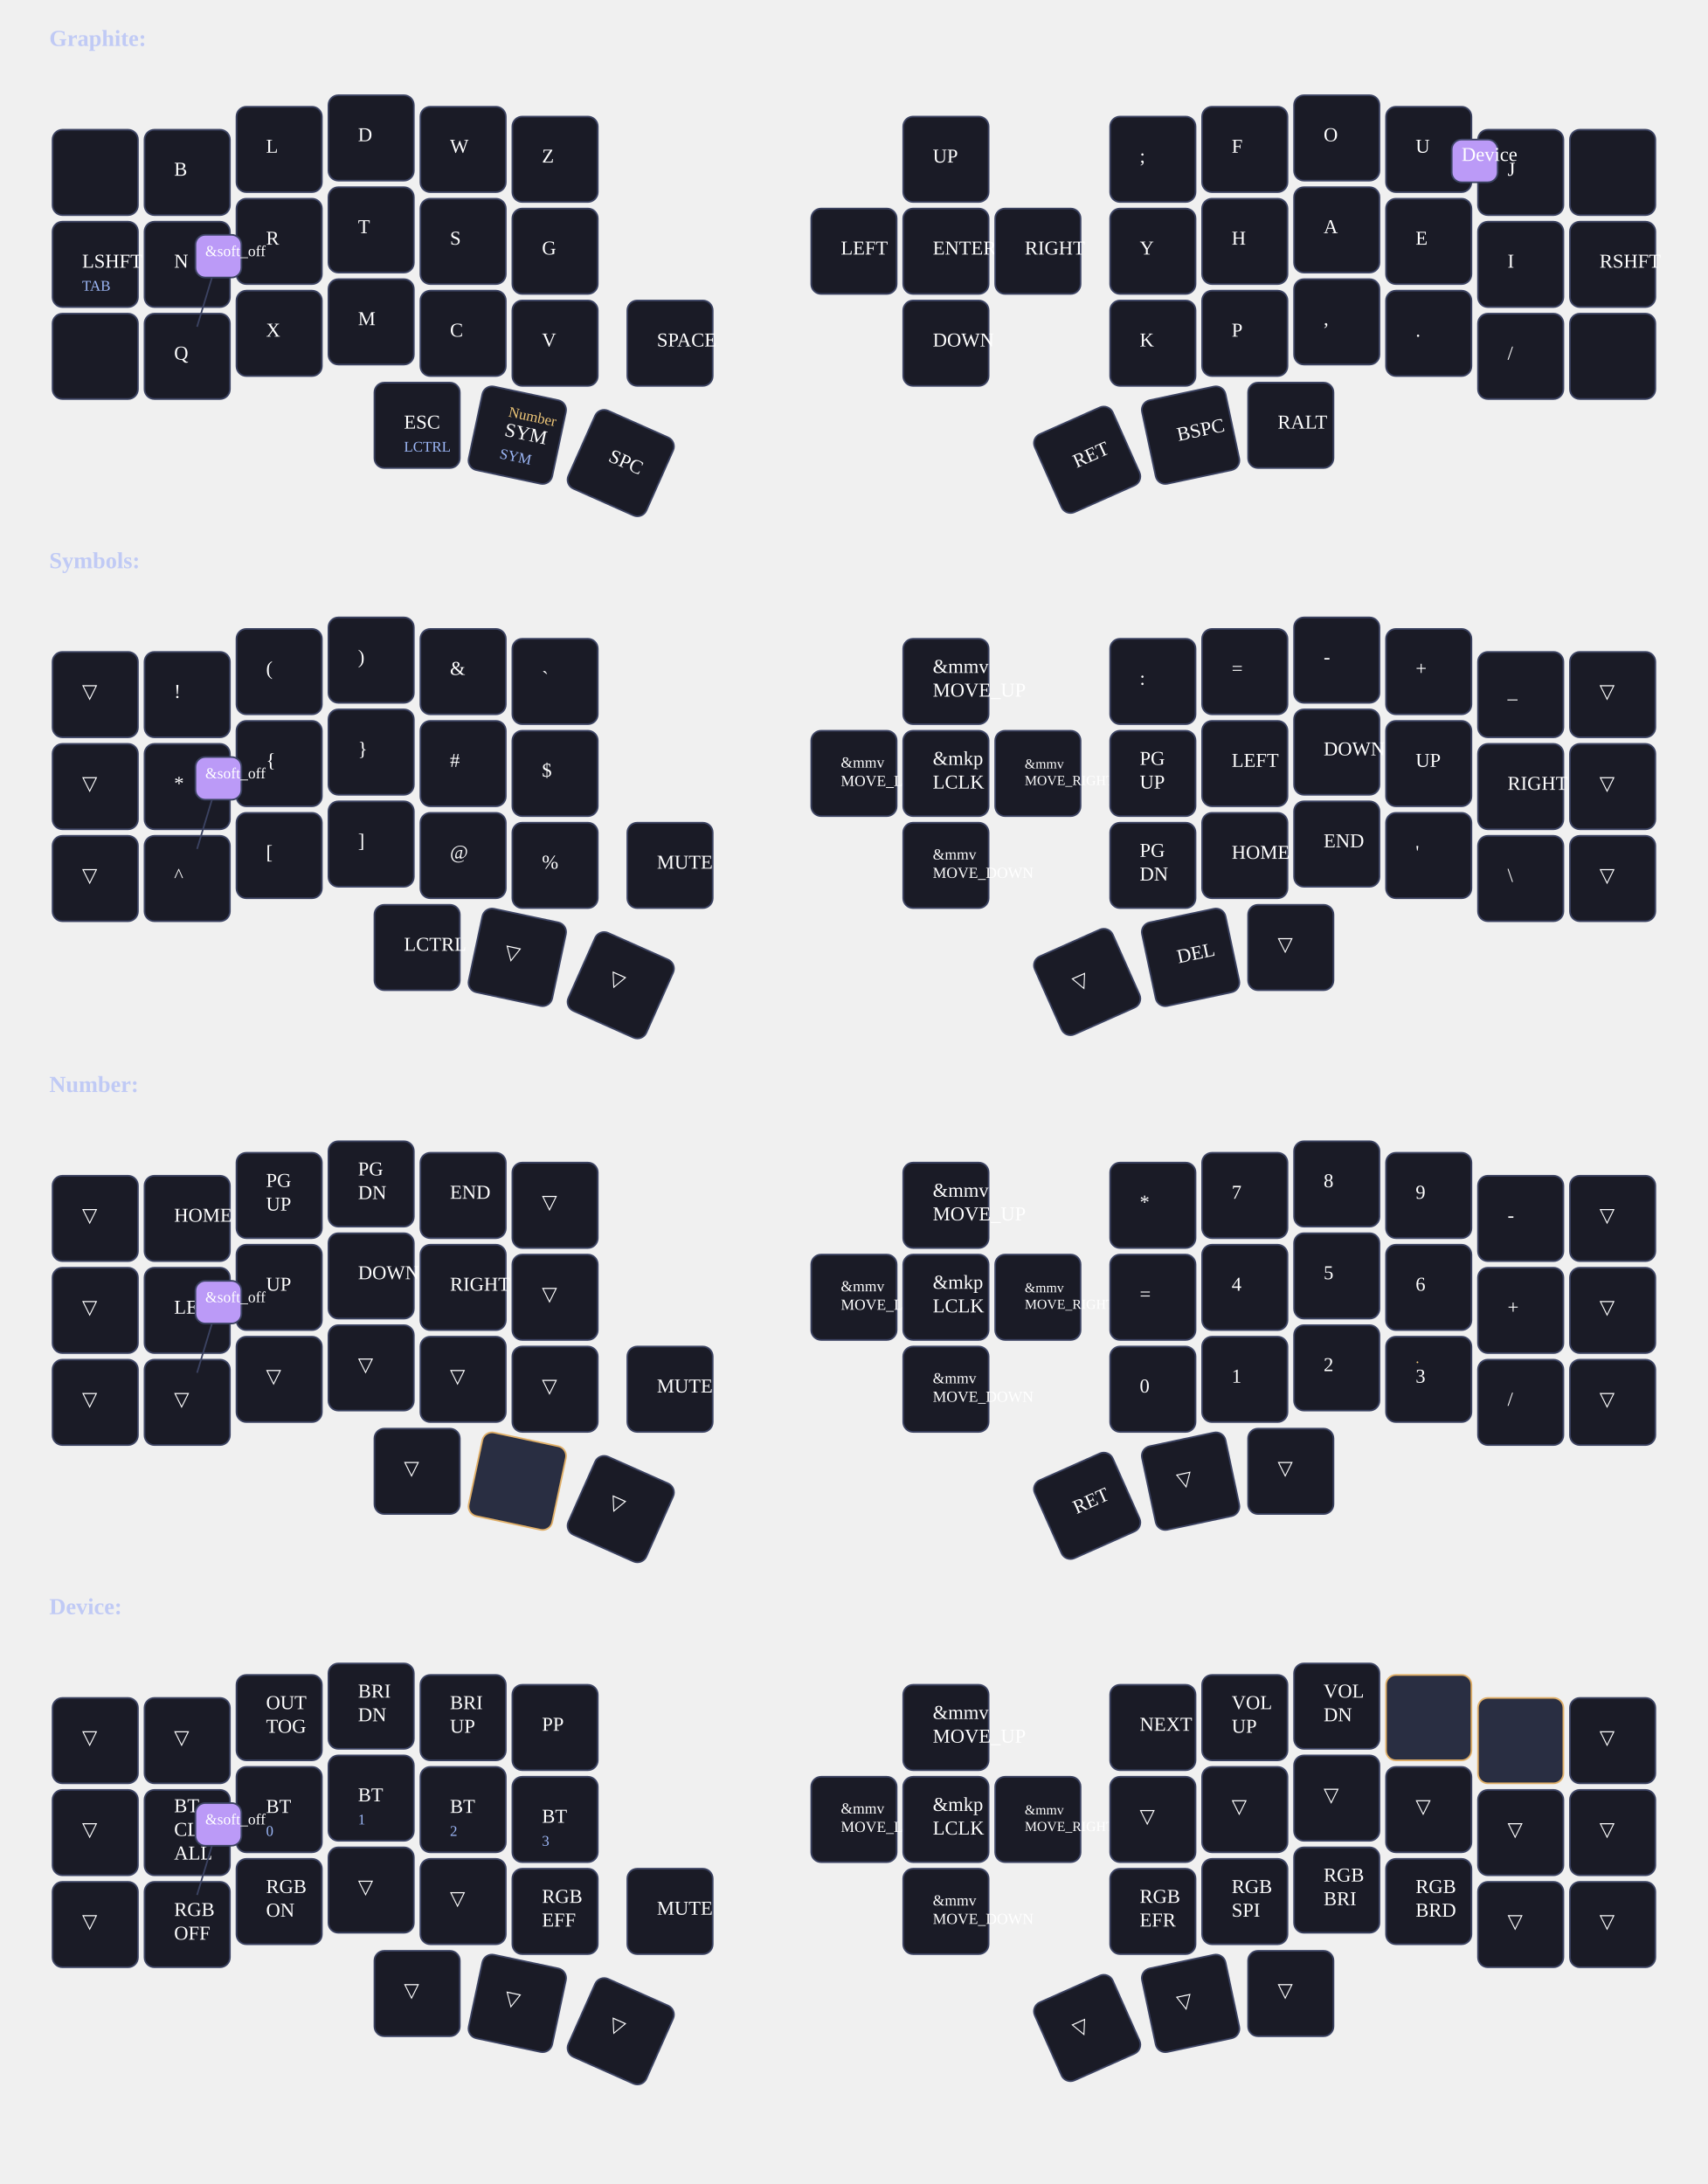
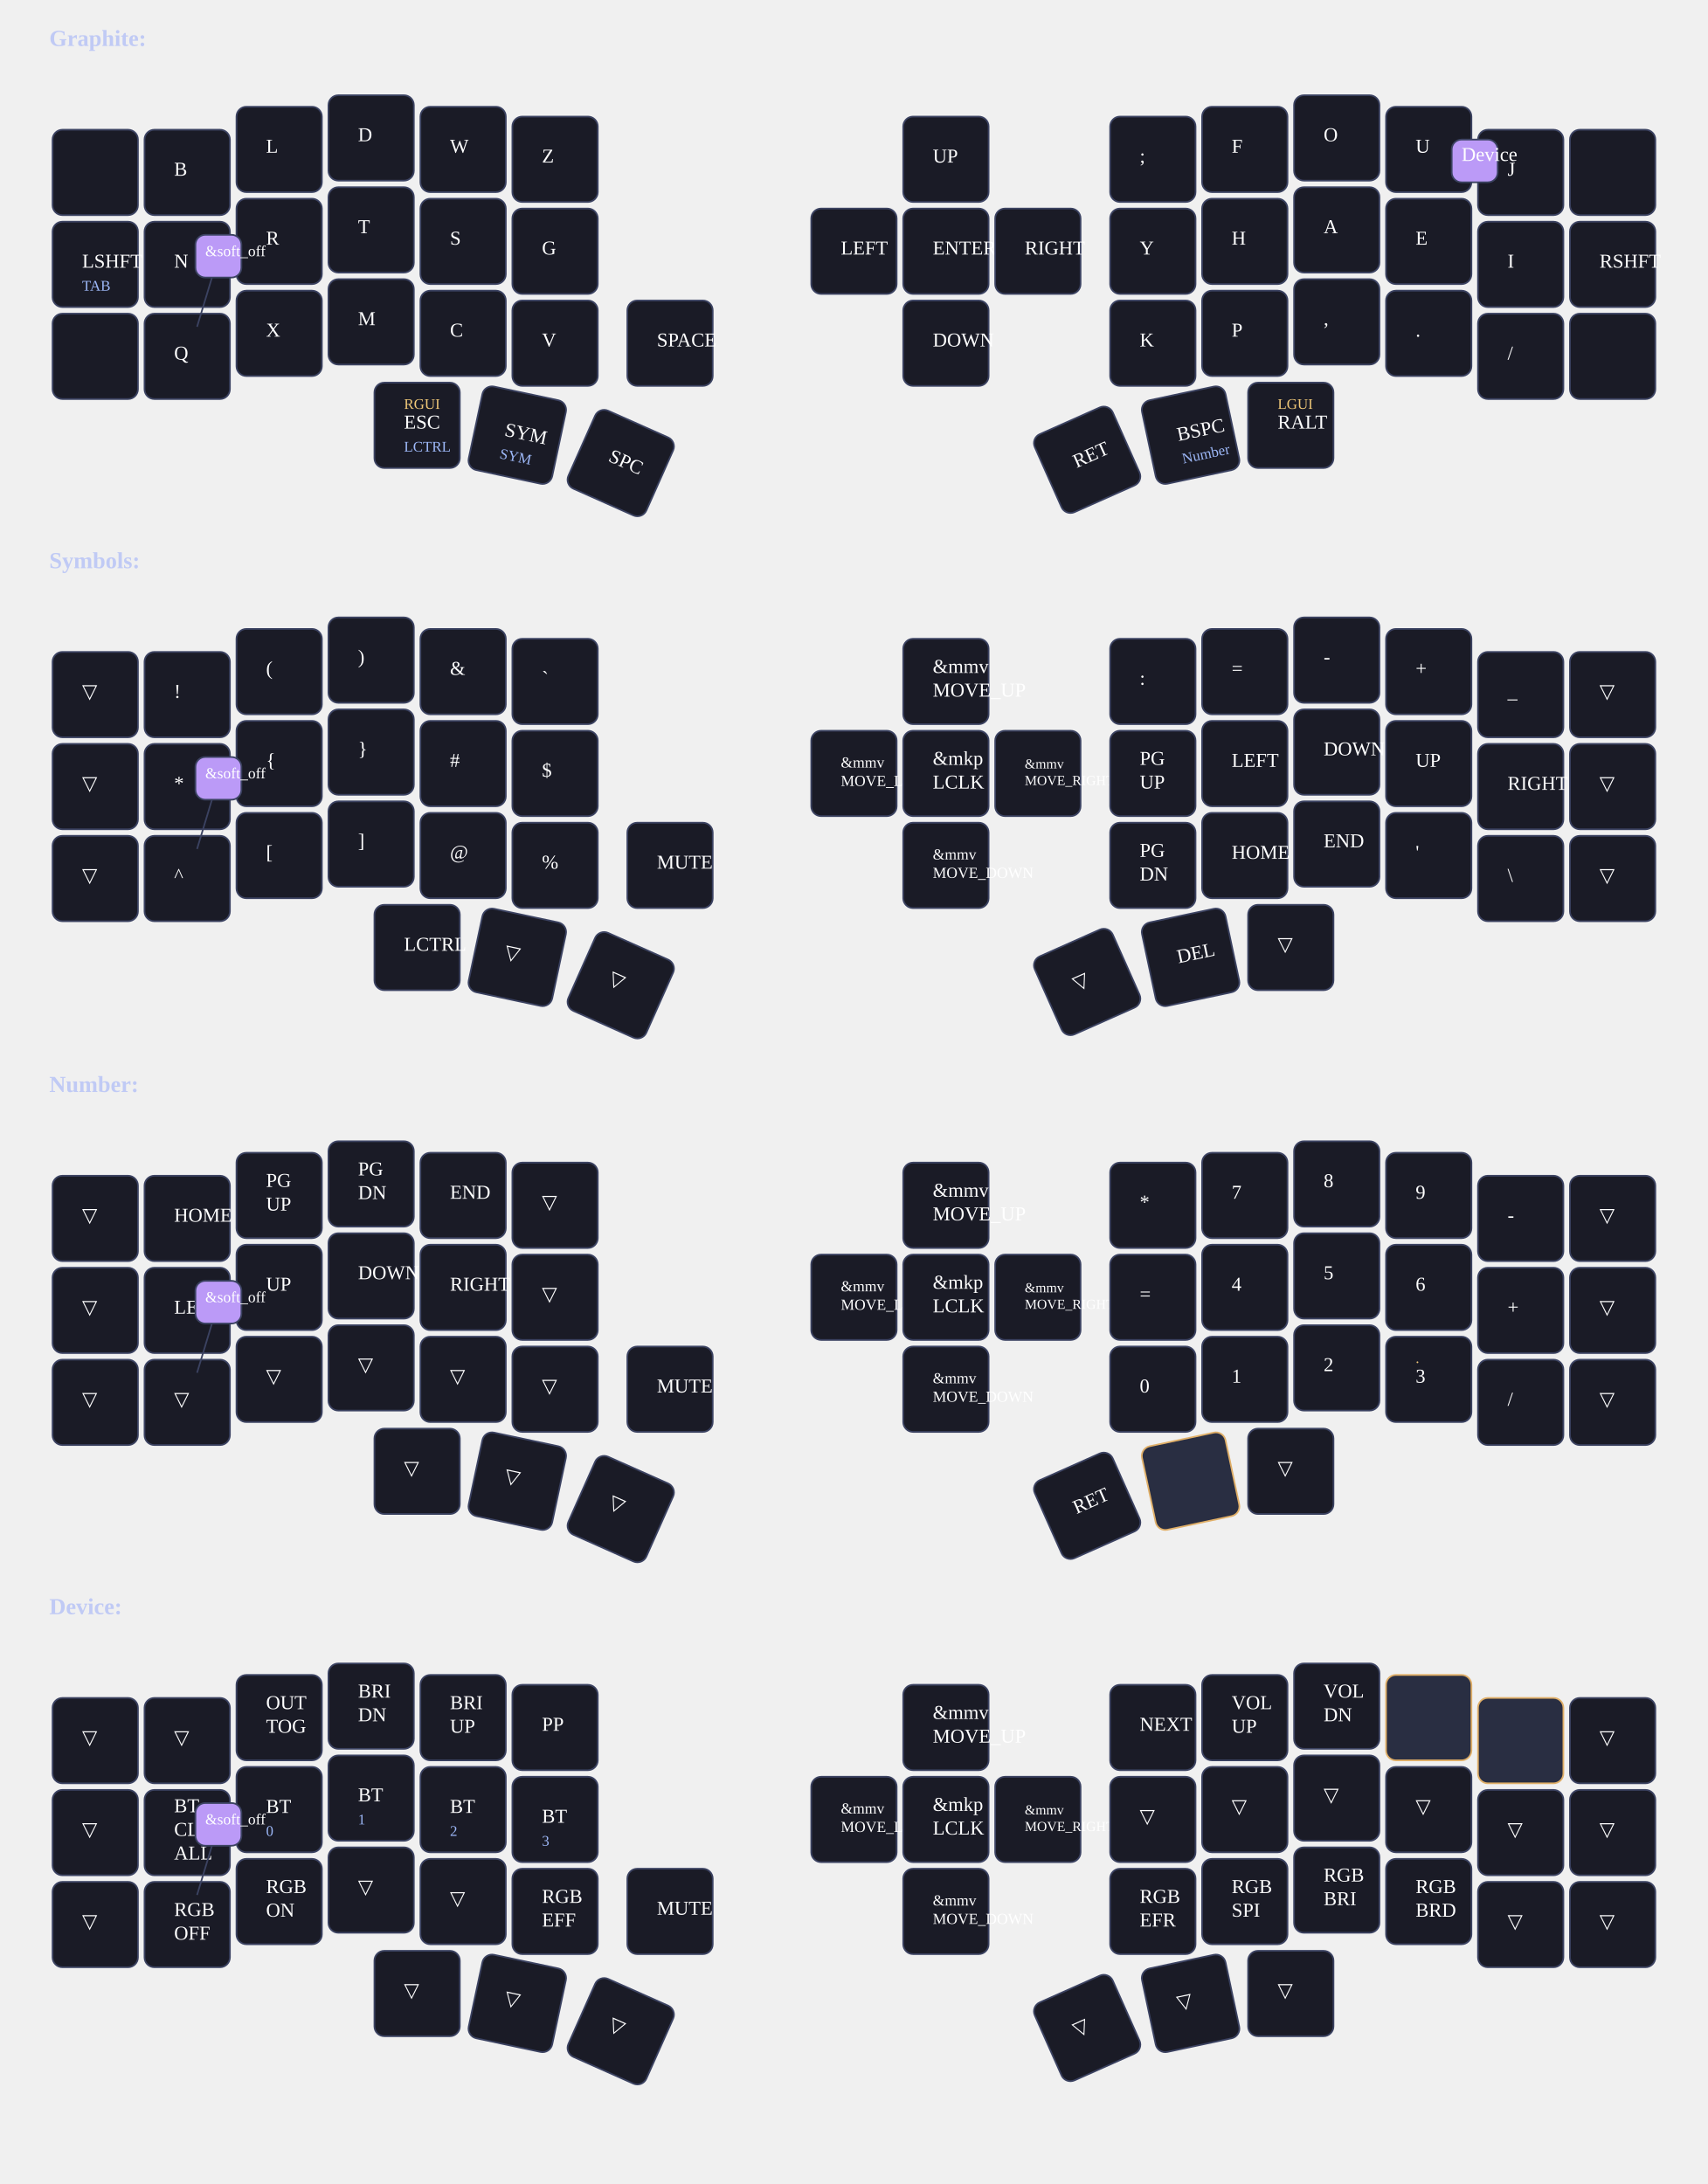
<svg xmlns="http://www.w3.org/2000/svg" width="1040" height="1330" viewBox="0 0 1040 1330" class="keymap">
  <style>.background { fill: #0f0f14; }
.key { fill: #1a1b26; stroke: #3b4261; stroke-width: 1; }
.key.held { fill: #292e42; stroke: #e0af68; stroke-width: 1; }
.key.ghost { stroke-dasharray: 4,4; stroke: #565f89; stroke-width: 1; }
.keycode { font-size: 10px; font-family: monospace; fill: #c0caf5; text-anchor: middle; dominant-baseline: middle; }
text.tap { font-size: 12px; fill: #ffffff; stroke: none; transform: translateX(-8px); }
text.hold { font-size: 9px; fill: #9db8f8; stroke: none; transform: translate(-8px, 2px); }
text.shifted { font-size: 9px; fill: #f0c878; stroke: none; transform: translate(-8px, 4px); }
.label { font-size: 14px; font-weight: bold; fill: #c0caf5; stroke: none; }
.combo { fill: #bb9af7; stroke: #3b4261; stroke-width: 1; }
</style>
  <g transform="translate(30, 0)" class="layer-Graphite">
    <text x="0" y="28" class="label" id="Graphite">Graphite:</text>
    <g transform="translate(0, 56)">
      <g transform="translate(28, 49)" class="key keypos-0">
        <rect rx="6" ry="6" x="-26" y="-26" width="52" height="52" class="key" />
      </g>
      <g transform="translate(84, 49)" class="key keypos-1">
        <rect rx="6" ry="6" x="-26" y="-26" width="52" height="52" class="key" />
        <text x="0" y="2" class="key tap">B</text>
      </g>
      <g transform="translate(140, 35)" class="key keypos-2">
        <rect rx="6" ry="6" x="-26" y="-26" width="52" height="52" class="key" />
        <text x="0" y="2" class="key tap">L</text>
      </g>
      <g transform="translate(196, 28)" class="key keypos-3">
        <rect rx="6" ry="6" x="-26" y="-26" width="52" height="52" class="key" />
        <text x="0" y="2" class="key tap">D</text>
      </g>
      <g transform="translate(252, 35)" class="key keypos-4">
        <rect rx="6" ry="6" x="-26" y="-26" width="52" height="52" class="key" />
        <text x="0" y="2" class="key tap">W</text>
      </g>
      <g transform="translate(308, 41)" class="key keypos-5">
        <rect rx="6" ry="6" x="-26" y="-26" width="52" height="52" class="key" />
        <text x="0" y="2" class="key tap">Z</text>
      </g>
      <g transform="translate(546, 41)" class="key keypos-6">
        <rect rx="6" ry="6" x="-26" y="-26" width="52" height="52" class="key" />
        <text x="0" y="2" class="key tap">UP</text>
      </g>
      <g transform="translate(672, 41)" class="key keypos-7">
        <rect rx="6" ry="6" x="-26" y="-26" width="52" height="52" class="key" />
        <text x="0" y="2" class="key tap">;</text>
      </g>
      <g transform="translate(728, 35)" class="key keypos-8">
        <rect rx="6" ry="6" x="-26" y="-26" width="52" height="52" class="key" />
        <text x="0" y="2" class="key tap">F</text>
      </g>
      <g transform="translate(784, 28)" class="key keypos-9">
        <rect rx="6" ry="6" x="-26" y="-26" width="52" height="52" class="key" />
        <text x="0" y="2" class="key tap">O</text>
      </g>
      <g transform="translate(840, 35)" class="key keypos-10">
        <rect rx="6" ry="6" x="-26" y="-26" width="52" height="52" class="key" />
        <text x="0" y="2" class="key tap">U</text>
      </g>
      <g transform="translate(896, 49)" class="key keypos-11">
        <rect rx="6" ry="6" x="-26" y="-26" width="52" height="52" class="key" />
        <text x="0" y="2" class="key tap">J</text>
      </g>
      <g transform="translate(952, 49)" class="key keypos-12">
        <rect rx="6" ry="6" x="-26" y="-26" width="52" height="52" class="key" />
      </g>
      <g transform="translate(28, 105)" class="key keypos-13">
        <rect rx="6" ry="6" x="-26" y="-26" width="52" height="52" class="key" />
        <text x="0" y="2" class="key tap">LSHFT</text>
        <text x="0" y="14" class="key hold">TAB</text>
      </g>
      <g transform="translate(84, 105)" class="key keypos-14">
        <rect rx="6" ry="6" x="-26" y="-26" width="52" height="52" class="key" />
        <text x="0" y="2" class="key tap">N</text>
      </g>
      <g transform="translate(140, 91)" class="key keypos-15">
        <rect rx="6" ry="6" x="-26" y="-26" width="52" height="52" class="key" />
        <text x="0" y="2" class="key tap">R</text>
      </g>
      <g transform="translate(196, 84)" class="key keypos-16">
        <rect rx="6" ry="6" x="-26" y="-26" width="52" height="52" class="key" />
        <text x="0" y="2" class="key tap">T</text>
      </g>
      <g transform="translate(252, 91)" class="key keypos-17">
        <rect rx="6" ry="6" x="-26" y="-26" width="52" height="52" class="key" />
        <text x="0" y="2" class="key tap">S</text>
      </g>
      <g transform="translate(308, 97)" class="key keypos-18">
        <rect rx="6" ry="6" x="-26" y="-26" width="52" height="52" class="key" />
        <text x="0" y="2" class="key tap">G</text>
      </g>
      <g transform="translate(490, 97)" class="key keypos-19">
        <rect rx="6" ry="6" x="-26" y="-26" width="52" height="52" class="key" />
        <text x="0" y="2" class="key tap">LEFT</text>
      </g>
      <g transform="translate(546, 97)" class="key keypos-20">
        <rect rx="6" ry="6" x="-26" y="-26" width="52" height="52" class="key" />
        <text x="0" y="2" class="key tap">ENTER</text>
      </g>
      <g transform="translate(602, 97)" class="key keypos-21">
        <rect rx="6" ry="6" x="-26" y="-26" width="52" height="52" class="key" />
        <text x="0" y="2" class="key tap">RIGHT</text>
      </g>
      <g transform="translate(672, 97)" class="key keypos-22">
        <rect rx="6" ry="6" x="-26" y="-26" width="52" height="52" class="key" />
        <text x="0" y="2" class="key tap">Y</text>
      </g>
      <g transform="translate(728, 91)" class="key keypos-23">
        <rect rx="6" ry="6" x="-26" y="-26" width="52" height="52" class="key" />
        <text x="0" y="2" class="key tap">H</text>
      </g>
      <g transform="translate(784, 84)" class="key keypos-24">
        <rect rx="6" ry="6" x="-26" y="-26" width="52" height="52" class="key" />
        <text x="0" y="2" class="key tap">A</text>
      </g>
      <g transform="translate(840, 91)" class="key keypos-25">
        <rect rx="6" ry="6" x="-26" y="-26" width="52" height="52" class="key" />
        <text x="0" y="2" class="key tap">E</text>
      </g>
      <g transform="translate(896, 105)" class="key keypos-26">
        <rect rx="6" ry="6" x="-26" y="-26" width="52" height="52" class="key" />
        <text x="0" y="2" class="key tap">I</text>
      </g>
      <g transform="translate(952, 105)" class="key keypos-27">
        <rect rx="6" ry="6" x="-26" y="-26" width="52" height="52" class="key" />
        <text x="0" y="2" class="key tap">RSHFT</text>
      </g>
      <g transform="translate(28, 161)" class="key keypos-28">
        <rect rx="6" ry="6" x="-26" y="-26" width="52" height="52" class="key" />
      </g>
      <g transform="translate(84, 161)" class="key keypos-29">
        <rect rx="6" ry="6" x="-26" y="-26" width="52" height="52" class="key" />
        <text x="0" y="2" class="key tap">Q</text>
      </g>
      <g transform="translate(140, 147)" class="key keypos-30">
        <rect rx="6" ry="6" x="-26" y="-26" width="52" height="52" class="key" />
        <text x="0" y="2" class="key tap">X</text>
      </g>
      <g transform="translate(196, 140)" class="key keypos-31">
        <rect rx="6" ry="6" x="-26" y="-26" width="52" height="52" class="key" />
        <text x="0" y="2" class="key tap">M</text>
      </g>
      <g transform="translate(252, 147)" class="key keypos-32">
        <rect rx="6" ry="6" x="-26" y="-26" width="52" height="52" class="key" />
        <text x="0" y="2" class="key tap">C</text>
      </g>
      <g transform="translate(308, 153)" class="key keypos-33">
        <rect rx="6" ry="6" x="-26" y="-26" width="52" height="52" class="key" />
        <text x="0" y="2" class="key tap">V</text>
      </g>
      <g transform="translate(378, 153)" class="key keypos-34">
        <rect rx="6" ry="6" x="-26" y="-26" width="52" height="52" class="key" />
        <text x="0" y="2" class="key tap">SPACE</text>
      </g>
      <g transform="translate(546, 153)" class="key keypos-35">
        <rect rx="6" ry="6" x="-26" y="-26" width="52" height="52" class="key" />
        <text x="0" y="2" class="key tap">DOWN</text>
      </g>
      <g transform="translate(672, 153)" class="key keypos-36">
        <rect rx="6" ry="6" x="-26" y="-26" width="52" height="52" class="key" />
        <text x="0" y="2" class="key tap">K</text>
      </g>
      <g transform="translate(728, 147)" class="key keypos-37">
        <rect rx="6" ry="6" x="-26" y="-26" width="52" height="52" class="key" />
        <text x="0" y="2" class="key tap">P</text>
      </g>
      <g transform="translate(784, 140)" class="key keypos-38">
        <rect rx="6" ry="6" x="-26" y="-26" width="52" height="52" class="key" />
        <text x="0" y="2" class="key tap">,</text>
      </g>
      <g transform="translate(840, 147)" class="key keypos-39">
        <rect rx="6" ry="6" x="-26" y="-26" width="52" height="52" class="key" />
        <text x="0" y="2" class="key tap">.</text>
      </g>
      <g transform="translate(896, 161)" class="key keypos-40">
        <rect rx="6" ry="6" x="-26" y="-26" width="52" height="52" class="key" />
        <text x="0" y="2" class="key tap">/</text>
      </g>
      <g transform="translate(952, 161)" class="key keypos-41">
        <rect rx="6" ry="6" x="-26" y="-26" width="52" height="52" class="key" />
      </g>
      <g transform="translate(224, 203)" class="key keypos-42">
        <rect rx="6" ry="6" x="-26" y="-26" width="52" height="52" class="key" />
        <text x="0" y="2" class="key tap">ESC</text>
        <text x="0" y="14" class="key hold">LCTRL</text>
+         <text x="0" y="-14" class="key shifted">RGUI</text>
      </g>
      <g transform="translate(285, 209) rotate(12.0)" class="key keypos-43">
        <rect rx="6" ry="6" x="-26" y="-26" width="52" height="52" class="key" />
        <text x="0" y="2" class="key tap">SYM</text>
        <text x="0" y="14" class="key hold">SYM</text>
+       </g>
+       <g transform="translate(348, 226) rotate(24.0)" class="key keypos-44">
+         <rect rx="6" ry="6" x="-26" y="-26" width="52" height="52" class="key" />
+         <text x="0" y="2" class="key tap">SPC</text>
+       </g>
+       <g transform="translate(632, 224) rotate(-24.0)" class="key keypos-45">
+         <rect rx="6" ry="6" x="-26" y="-26" width="52" height="52" class="key" />
+         <text x="0" y="2" class="key tap">RET</text>
+       </g>
+       <g transform="translate(695, 209) rotate(-12.0)" class="key keypos-46">
+         <rect rx="6" ry="6" x="-26" y="-26" width="52" height="52" class="key" />
+         <text x="0" y="2" class="key tap">BSPC</text>
        <a href="#Number">
-           <text x="0" y="-14" class="key shifted layer-activator">Number</text>
+           <text x="0" y="14" class="key hold layer-activator">Number</text>
        </a>
      </g>
-       <g transform="translate(348, 226) rotate(24.0)" class="key keypos-44">
-         <rect rx="6" ry="6" x="-26" y="-26" width="52" height="52" class="key" />
-         <text x="0" y="2" class="key tap">SPC</text>
-       </g>
-       <g transform="translate(632, 224) rotate(-24.0)" class="key keypos-45">
-         <rect rx="6" ry="6" x="-26" y="-26" width="52" height="52" class="key" />
-         <text x="0" y="2" class="key tap">RET</text>
-       </g>
-       <g transform="translate(695, 209) rotate(-12.0)" class="key keypos-46">
-         <rect rx="6" ry="6" x="-26" y="-26" width="52" height="52" class="key" />
-         <text x="0" y="2" class="key tap">BSPC</text>
-       </g>
      <g transform="translate(756, 203)" class="key keypos-47">
        <rect rx="6" ry="6" x="-26" y="-26" width="52" height="52" class="key" />
        <text x="0" y="2" class="key tap">RALT</text>
+         <text x="0" y="-14" class="key shifted">LGUI</text>
      </g>
      <g class="combo combopos-0">
        <path d="M103,100 l-13,43" class="combo" />
        <rect rx="6" ry="6" x="89" y="87" width="28" height="26" class="combo" />
        <text x="103" y="100" class="combo tap">
          <tspan style="font-size: 78%">&amp;soft_off</tspan>
        </text>
      </g>
      <g class="combo combopos-1">
        <rect rx="6" ry="6" x="854" y="29" width="28" height="26" class="combo" />
        <a href="#Device">
          <text x="868" y="42" class="combo tap layer-activator">Device</text>
        </a>
      </g>
    </g>
  </g>
  <g transform="translate(30, 318)" class="layer-Symbols">
    <text x="0" y="28" class="label" id="Symbols">Symbols:</text>
    <g transform="translate(0, 56)">
      <g transform="translate(28, 49)" class="key trans keypos-0">
        <rect rx="6" ry="6" x="-26" y="-26" width="52" height="52" class="key trans" />
        <text x="0" y="2" class="key trans tap">▽</text>
      </g>
      <g transform="translate(84, 49)" class="key keypos-1">
        <rect rx="6" ry="6" x="-26" y="-26" width="52" height="52" class="key" />
        <text x="0" y="2" class="key tap">!</text>
      </g>
      <g transform="translate(140, 35)" class="key keypos-2">
        <rect rx="6" ry="6" x="-26" y="-26" width="52" height="52" class="key" />
        <text x="0" y="2" class="key tap">(</text>
      </g>
      <g transform="translate(196, 28)" class="key keypos-3">
        <rect rx="6" ry="6" x="-26" y="-26" width="52" height="52" class="key" />
        <text x="0" y="2" class="key tap">)</text>
      </g>
      <g transform="translate(252, 35)" class="key keypos-4">
        <rect rx="6" ry="6" x="-26" y="-26" width="52" height="52" class="key" />
        <text x="0" y="2" class="key tap">&amp;</text>
      </g>
      <g transform="translate(308, 41)" class="key keypos-5">
        <rect rx="6" ry="6" x="-26" y="-26" width="52" height="52" class="key" />
        <text x="0" y="2" class="key tap">`</text>
      </g>
      <g transform="translate(546, 41)" class="key keypos-6">
        <rect rx="6" ry="6" x="-26" y="-26" width="52" height="52" class="key" />
        <text x="0" y="2" class="key tap">
          <tspan x="0" dy="-0.6em">&amp;mmv</tspan>
          <tspan x="0" dy="1.2em">MOVE_UP</tspan>
        </text>
      </g>
      <g transform="translate(672, 41)" class="key keypos-7">
        <rect rx="6" ry="6" x="-26" y="-26" width="52" height="52" class="key" />
        <text x="0" y="2" class="key tap">:</text>
      </g>
      <g transform="translate(728, 35)" class="key keypos-8">
        <rect rx="6" ry="6" x="-26" y="-26" width="52" height="52" class="key" />
        <text x="0" y="2" class="key tap">=</text>
      </g>
      <g transform="translate(784, 28)" class="key keypos-9">
        <rect rx="6" ry="6" x="-26" y="-26" width="52" height="52" class="key" />
        <text x="0" y="2" class="key tap">-</text>
      </g>
      <g transform="translate(840, 35)" class="key keypos-10">
        <rect rx="6" ry="6" x="-26" y="-26" width="52" height="52" class="key" />
        <text x="0" y="2" class="key tap">+</text>
      </g>
      <g transform="translate(896, 49)" class="key keypos-11">
        <rect rx="6" ry="6" x="-26" y="-26" width="52" height="52" class="key" />
        <text x="0" y="2" class="key tap">_</text>
      </g>
      <g transform="translate(952, 49)" class="key trans keypos-12">
        <rect rx="6" ry="6" x="-26" y="-26" width="52" height="52" class="key trans" />
        <text x="0" y="2" class="key trans tap">▽</text>
      </g>
      <g transform="translate(28, 105)" class="key trans keypos-13">
        <rect rx="6" ry="6" x="-26" y="-26" width="52" height="52" class="key trans" />
        <text x="0" y="2" class="key trans tap">▽</text>
      </g>
      <g transform="translate(84, 105)" class="key keypos-14">
        <rect rx="6" ry="6" x="-26" y="-26" width="52" height="52" class="key" />
        <text x="0" y="2" class="key tap">*</text>
      </g>
      <g transform="translate(140, 91)" class="key keypos-15">
        <rect rx="6" ry="6" x="-26" y="-26" width="52" height="52" class="key" />
        <text x="0" y="2" class="key tap">{</text>
      </g>
      <g transform="translate(196, 84)" class="key keypos-16">
        <rect rx="6" ry="6" x="-26" y="-26" width="52" height="52" class="key" />
        <text x="0" y="2" class="key tap">}</text>
      </g>
      <g transform="translate(252, 91)" class="key keypos-17">
        <rect rx="6" ry="6" x="-26" y="-26" width="52" height="52" class="key" />
        <text x="0" y="2" class="key tap">#</text>
      </g>
      <g transform="translate(308, 97)" class="key keypos-18">
        <rect rx="6" ry="6" x="-26" y="-26" width="52" height="52" class="key" />
        <text x="0" y="2" class="key tap">$</text>
      </g>
      <g transform="translate(490, 97)" class="key keypos-19">
        <rect rx="6" ry="6" x="-26" y="-26" width="52" height="52" class="key" />
        <text x="0" y="2" class="key tap">
          <tspan x="0" dy="-0.6em" style="font-size: 78%">&amp;mmv</tspan>
          <tspan x="0" dy="1.2em" style="font-size: 78%">MOVE_LEFT</tspan>
        </text>
      </g>
      <g transform="translate(546, 97)" class="key keypos-20">
        <rect rx="6" ry="6" x="-26" y="-26" width="52" height="52" class="key" />
        <text x="0" y="2" class="key tap">
          <tspan x="0" dy="-0.6em">&amp;mkp</tspan>
          <tspan x="0" dy="1.2em">LCLK</tspan>
        </text>
      </g>
      <g transform="translate(602, 97)" class="key keypos-21">
        <rect rx="6" ry="6" x="-26" y="-26" width="52" height="52" class="key" />
        <text x="0" y="2" class="key tap">
          <tspan x="0" dy="-0.6em" style="font-size: 70%">&amp;mmv</tspan>
          <tspan x="0" dy="1.2em" style="font-size: 70%">MOVE_RIGHT</tspan>
        </text>
      </g>
      <g transform="translate(672, 97)" class="key keypos-22">
        <rect rx="6" ry="6" x="-26" y="-26" width="52" height="52" class="key" />
        <text x="0" y="2" class="key tap">
          <tspan x="0" dy="-0.6em">PG</tspan>
          <tspan x="0" dy="1.2em">UP</tspan>
        </text>
      </g>
      <g transform="translate(728, 91)" class="key keypos-23">
        <rect rx="6" ry="6" x="-26" y="-26" width="52" height="52" class="key" />
        <text x="0" y="2" class="key tap">LEFT</text>
      </g>
      <g transform="translate(784, 84)" class="key keypos-24">
        <rect rx="6" ry="6" x="-26" y="-26" width="52" height="52" class="key" />
        <text x="0" y="2" class="key tap">DOWN</text>
      </g>
      <g transform="translate(840, 91)" class="key keypos-25">
        <rect rx="6" ry="6" x="-26" y="-26" width="52" height="52" class="key" />
        <text x="0" y="2" class="key tap">UP</text>
      </g>
      <g transform="translate(896, 105)" class="key keypos-26">
        <rect rx="6" ry="6" x="-26" y="-26" width="52" height="52" class="key" />
        <text x="0" y="2" class="key tap">RIGHT</text>
      </g>
      <g transform="translate(952, 105)" class="key trans keypos-27">
        <rect rx="6" ry="6" x="-26" y="-26" width="52" height="52" class="key trans" />
        <text x="0" y="2" class="key trans tap">▽</text>
      </g>
      <g transform="translate(28, 161)" class="key trans keypos-28">
        <rect rx="6" ry="6" x="-26" y="-26" width="52" height="52" class="key trans" />
        <text x="0" y="2" class="key trans tap">▽</text>
      </g>
      <g transform="translate(84, 161)" class="key keypos-29">
        <rect rx="6" ry="6" x="-26" y="-26" width="52" height="52" class="key" />
        <text x="0" y="2" class="key tap">^</text>
      </g>
      <g transform="translate(140, 147)" class="key keypos-30">
        <rect rx="6" ry="6" x="-26" y="-26" width="52" height="52" class="key" />
        <text x="0" y="2" class="key tap">[</text>
      </g>
      <g transform="translate(196, 140)" class="key keypos-31">
        <rect rx="6" ry="6" x="-26" y="-26" width="52" height="52" class="key" />
        <text x="0" y="2" class="key tap">]</text>
      </g>
      <g transform="translate(252, 147)" class="key keypos-32">
        <rect rx="6" ry="6" x="-26" y="-26" width="52" height="52" class="key" />
        <text x="0" y="2" class="key tap">@</text>
      </g>
      <g transform="translate(308, 153)" class="key keypos-33">
        <rect rx="6" ry="6" x="-26" y="-26" width="52" height="52" class="key" />
        <text x="0" y="2" class="key tap">%</text>
      </g>
      <g transform="translate(378, 153)" class="key keypos-34">
        <rect rx="6" ry="6" x="-26" y="-26" width="52" height="52" class="key" />
        <text x="0" y="2" class="key tap">MUTE</text>
      </g>
      <g transform="translate(546, 153)" class="key keypos-35">
        <rect rx="6" ry="6" x="-26" y="-26" width="52" height="52" class="key" />
        <text x="0" y="2" class="key tap">
          <tspan x="0" dy="-0.6em" style="font-size: 78%">&amp;mmv</tspan>
          <tspan x="0" dy="1.2em" style="font-size: 78%">MOVE_DOWN</tspan>
        </text>
      </g>
      <g transform="translate(672, 153)" class="key keypos-36">
        <rect rx="6" ry="6" x="-26" y="-26" width="52" height="52" class="key" />
        <text x="0" y="2" class="key tap">
          <tspan x="0" dy="-0.6em">PG</tspan>
          <tspan x="0" dy="1.2em">DN</tspan>
        </text>
      </g>
      <g transform="translate(728, 147)" class="key keypos-37">
        <rect rx="6" ry="6" x="-26" y="-26" width="52" height="52" class="key" />
        <text x="0" y="2" class="key tap">HOME</text>
      </g>
      <g transform="translate(784, 140)" class="key keypos-38">
        <rect rx="6" ry="6" x="-26" y="-26" width="52" height="52" class="key" />
        <text x="0" y="2" class="key tap">END</text>
      </g>
      <g transform="translate(840, 147)" class="key keypos-39">
        <rect rx="6" ry="6" x="-26" y="-26" width="52" height="52" class="key" />
        <text x="0" y="2" class="key tap">'</text>
      </g>
      <g transform="translate(896, 161)" class="key keypos-40">
        <rect rx="6" ry="6" x="-26" y="-26" width="52" height="52" class="key" />
        <text x="0" y="2" class="key tap">\</text>
      </g>
      <g transform="translate(952, 161)" class="key trans keypos-41">
        <rect rx="6" ry="6" x="-26" y="-26" width="52" height="52" class="key trans" />
        <text x="0" y="2" class="key trans tap">▽</text>
      </g>
      <g transform="translate(224, 203)" class="key keypos-42">
        <rect rx="6" ry="6" x="-26" y="-26" width="52" height="52" class="key" />
        <text x="0" y="2" class="key tap">LCTRL</text>
      </g>
      <g transform="translate(285, 209) rotate(12.0)" class="key trans keypos-43">
        <rect rx="6" ry="6" x="-26" y="-26" width="52" height="52" class="key trans" />
        <text x="0" y="2" class="key trans tap">▽</text>
      </g>
      <g transform="translate(348, 226) rotate(24.0)" class="key trans keypos-44">
        <rect rx="6" ry="6" x="-26" y="-26" width="52" height="52" class="key trans" />
        <text x="0" y="2" class="key trans tap">▽</text>
      </g>
      <g transform="translate(632, 224) rotate(-24.0)" class="key trans keypos-45">
        <rect rx="6" ry="6" x="-26" y="-26" width="52" height="52" class="key trans" />
        <text x="0" y="2" class="key trans tap">▽</text>
      </g>
      <g transform="translate(695, 209) rotate(-12.0)" class="key keypos-46">
        <rect rx="6" ry="6" x="-26" y="-26" width="52" height="52" class="key" />
        <text x="0" y="2" class="key tap">DEL</text>
      </g>
      <g transform="translate(756, 203)" class="key trans keypos-47">
        <rect rx="6" ry="6" x="-26" y="-26" width="52" height="52" class="key trans" />
        <text x="0" y="2" class="key trans tap">▽</text>
      </g>
      <g class="combo combopos-0">
        <path d="M103,100 l-13,43" class="combo" />
        <rect rx="6" ry="6" x="89" y="87" width="28" height="26" class="combo" />
        <text x="103" y="100" class="combo tap">
          <tspan style="font-size: 78%">&amp;soft_off</tspan>
        </text>
      </g>
    </g>
  </g>
  <g transform="translate(30, 637)" class="layer-Number">
    <text x="0" y="28" class="label" id="Number">Number:</text>
    <g transform="translate(0, 56)">
      <g transform="translate(28, 49)" class="key trans keypos-0">
        <rect rx="6" ry="6" x="-26" y="-26" width="52" height="52" class="key trans" />
        <text x="0" y="2" class="key trans tap">▽</text>
      </g>
      <g transform="translate(84, 49)" class="key keypos-1">
        <rect rx="6" ry="6" x="-26" y="-26" width="52" height="52" class="key" />
        <text x="0" y="2" class="key tap">HOME</text>
      </g>
      <g transform="translate(140, 35)" class="key keypos-2">
        <rect rx="6" ry="6" x="-26" y="-26" width="52" height="52" class="key" />
        <text x="0" y="2" class="key tap">
          <tspan x="0" dy="-0.6em">PG</tspan>
          <tspan x="0" dy="1.2em">UP</tspan>
        </text>
      </g>
      <g transform="translate(196, 28)" class="key keypos-3">
        <rect rx="6" ry="6" x="-26" y="-26" width="52" height="52" class="key" />
        <text x="0" y="2" class="key tap">
          <tspan x="0" dy="-0.6em">PG</tspan>
          <tspan x="0" dy="1.2em">DN</tspan>
        </text>
      </g>
      <g transform="translate(252, 35)" class="key keypos-4">
        <rect rx="6" ry="6" x="-26" y="-26" width="52" height="52" class="key" />
        <text x="0" y="2" class="key tap">END</text>
      </g>
      <g transform="translate(308, 41)" class="key trans keypos-5">
        <rect rx="6" ry="6" x="-26" y="-26" width="52" height="52" class="key trans" />
        <text x="0" y="2" class="key trans tap">▽</text>
      </g>
      <g transform="translate(546, 41)" class="key keypos-6">
        <rect rx="6" ry="6" x="-26" y="-26" width="52" height="52" class="key" />
        <text x="0" y="2" class="key tap">
          <tspan x="0" dy="-0.6em">&amp;mmv</tspan>
          <tspan x="0" dy="1.2em">MOVE_UP</tspan>
        </text>
      </g>
      <g transform="translate(672, 41)" class="key keypos-7">
        <rect rx="6" ry="6" x="-26" y="-26" width="52" height="52" class="key" />
        <text x="0" y="2" class="key tap">*</text>
      </g>
      <g transform="translate(728, 35)" class="key keypos-8">
        <rect rx="6" ry="6" x="-26" y="-26" width="52" height="52" class="key" />
        <text x="0" y="2" class="key tap">7</text>
      </g>
      <g transform="translate(784, 28)" class="key keypos-9">
        <rect rx="6" ry="6" x="-26" y="-26" width="52" height="52" class="key" />
        <text x="0" y="2" class="key tap">8</text>
      </g>
      <g transform="translate(840, 35)" class="key keypos-10">
        <rect rx="6" ry="6" x="-26" y="-26" width="52" height="52" class="key" />
        <text x="0" y="2" class="key tap">9</text>
      </g>
      <g transform="translate(896, 49)" class="key keypos-11">
        <rect rx="6" ry="6" x="-26" y="-26" width="52" height="52" class="key" />
        <text x="0" y="2" class="key tap">-</text>
      </g>
      <g transform="translate(952, 49)" class="key trans keypos-12">
        <rect rx="6" ry="6" x="-26" y="-26" width="52" height="52" class="key trans" />
        <text x="0" y="2" class="key trans tap">▽</text>
      </g>
      <g transform="translate(28, 105)" class="key trans keypos-13">
        <rect rx="6" ry="6" x="-26" y="-26" width="52" height="52" class="key trans" />
        <text x="0" y="2" class="key trans tap">▽</text>
      </g>
      <g transform="translate(84, 105)" class="key keypos-14">
        <rect rx="6" ry="6" x="-26" y="-26" width="52" height="52" class="key" />
        <text x="0" y="2" class="key tap">LEFT</text>
      </g>
      <g transform="translate(140, 91)" class="key keypos-15">
        <rect rx="6" ry="6" x="-26" y="-26" width="52" height="52" class="key" />
        <text x="0" y="2" class="key tap">UP</text>
      </g>
      <g transform="translate(196, 84)" class="key keypos-16">
        <rect rx="6" ry="6" x="-26" y="-26" width="52" height="52" class="key" />
        <text x="0" y="2" class="key tap">DOWN</text>
      </g>
      <g transform="translate(252, 91)" class="key keypos-17">
        <rect rx="6" ry="6" x="-26" y="-26" width="52" height="52" class="key" />
        <text x="0" y="2" class="key tap">RIGHT</text>
      </g>
      <g transform="translate(308, 97)" class="key trans keypos-18">
        <rect rx="6" ry="6" x="-26" y="-26" width="52" height="52" class="key trans" />
        <text x="0" y="2" class="key trans tap">▽</text>
      </g>
      <g transform="translate(490, 97)" class="key keypos-19">
        <rect rx="6" ry="6" x="-26" y="-26" width="52" height="52" class="key" />
        <text x="0" y="2" class="key tap">
          <tspan x="0" dy="-0.6em" style="font-size: 78%">&amp;mmv</tspan>
          <tspan x="0" dy="1.2em" style="font-size: 78%">MOVE_LEFT</tspan>
        </text>
      </g>
      <g transform="translate(546, 97)" class="key keypos-20">
        <rect rx="6" ry="6" x="-26" y="-26" width="52" height="52" class="key" />
        <text x="0" y="2" class="key tap">
          <tspan x="0" dy="-0.6em">&amp;mkp</tspan>
          <tspan x="0" dy="1.2em">LCLK</tspan>
        </text>
      </g>
      <g transform="translate(602, 97)" class="key keypos-21">
        <rect rx="6" ry="6" x="-26" y="-26" width="52" height="52" class="key" />
        <text x="0" y="2" class="key tap">
          <tspan x="0" dy="-0.6em" style="font-size: 70%">&amp;mmv</tspan>
          <tspan x="0" dy="1.2em" style="font-size: 70%">MOVE_RIGHT</tspan>
        </text>
      </g>
      <g transform="translate(672, 97)" class="key keypos-22">
        <rect rx="6" ry="6" x="-26" y="-26" width="52" height="52" class="key" />
        <text x="0" y="2" class="key tap">=</text>
      </g>
      <g transform="translate(728, 91)" class="key keypos-23">
        <rect rx="6" ry="6" x="-26" y="-26" width="52" height="52" class="key" />
        <text x="0" y="2" class="key tap">4</text>
      </g>
      <g transform="translate(784, 84)" class="key keypos-24">
        <rect rx="6" ry="6" x="-26" y="-26" width="52" height="52" class="key" />
        <text x="0" y="2" class="key tap">5</text>
      </g>
      <g transform="translate(840, 91)" class="key keypos-25">
        <rect rx="6" ry="6" x="-26" y="-26" width="52" height="52" class="key" />
        <text x="0" y="2" class="key tap">6</text>
      </g>
      <g transform="translate(896, 105)" class="key keypos-26">
        <rect rx="6" ry="6" x="-26" y="-26" width="52" height="52" class="key" />
        <text x="0" y="2" class="key tap">+</text>
      </g>
      <g transform="translate(952, 105)" class="key trans keypos-27">
        <rect rx="6" ry="6" x="-26" y="-26" width="52" height="52" class="key trans" />
        <text x="0" y="2" class="key trans tap">▽</text>
      </g>
      <g transform="translate(28, 161)" class="key trans keypos-28">
        <rect rx="6" ry="6" x="-26" y="-26" width="52" height="52" class="key trans" />
        <text x="0" y="2" class="key trans tap">▽</text>
      </g>
      <g transform="translate(84, 161)" class="key trans keypos-29">
        <rect rx="6" ry="6" x="-26" y="-26" width="52" height="52" class="key trans" />
        <text x="0" y="2" class="key trans tap">▽</text>
      </g>
      <g transform="translate(140, 147)" class="key trans keypos-30">
        <rect rx="6" ry="6" x="-26" y="-26" width="52" height="52" class="key trans" />
        <text x="0" y="2" class="key trans tap">▽</text>
      </g>
      <g transform="translate(196, 140)" class="key trans keypos-31">
        <rect rx="6" ry="6" x="-26" y="-26" width="52" height="52" class="key trans" />
        <text x="0" y="2" class="key trans tap">▽</text>
      </g>
      <g transform="translate(252, 147)" class="key trans keypos-32">
        <rect rx="6" ry="6" x="-26" y="-26" width="52" height="52" class="key trans" />
        <text x="0" y="2" class="key trans tap">▽</text>
      </g>
      <g transform="translate(308, 153)" class="key trans keypos-33">
        <rect rx="6" ry="6" x="-26" y="-26" width="52" height="52" class="key trans" />
        <text x="0" y="2" class="key trans tap">▽</text>
      </g>
      <g transform="translate(378, 153)" class="key keypos-34">
        <rect rx="6" ry="6" x="-26" y="-26" width="52" height="52" class="key" />
        <text x="0" y="2" class="key tap">MUTE</text>
      </g>
      <g transform="translate(546, 153)" class="key keypos-35">
        <rect rx="6" ry="6" x="-26" y="-26" width="52" height="52" class="key" />
        <text x="0" y="2" class="key tap">
          <tspan x="0" dy="-0.6em" style="font-size: 78%">&amp;mmv</tspan>
          <tspan x="0" dy="1.2em" style="font-size: 78%">MOVE_DOWN</tspan>
        </text>
      </g>
      <g transform="translate(672, 153)" class="key keypos-36">
        <rect rx="6" ry="6" x="-26" y="-26" width="52" height="52" class="key" />
        <text x="0" y="2" class="key tap">0</text>
      </g>
      <g transform="translate(728, 147)" class="key keypos-37">
        <rect rx="6" ry="6" x="-26" y="-26" width="52" height="52" class="key" />
        <text x="0" y="2" class="key tap">1</text>
      </g>
      <g transform="translate(784, 140)" class="key keypos-38">
        <rect rx="6" ry="6" x="-26" y="-26" width="52" height="52" class="key" />
        <text x="0" y="2" class="key tap">2</text>
      </g>
      <g transform="translate(840, 147)" class="key keypos-39">
        <rect rx="6" ry="6" x="-26" y="-26" width="52" height="52" class="key" />
        <text x="0" y="2" class="key tap">3</text>
        <text x="0" y="-14" class="key shifted">.</text>
      </g>
      <g transform="translate(896, 161)" class="key keypos-40">
        <rect rx="6" ry="6" x="-26" y="-26" width="52" height="52" class="key" />
        <text x="0" y="2" class="key tap">/</text>
      </g>
      <g transform="translate(952, 161)" class="key trans keypos-41">
        <rect rx="6" ry="6" x="-26" y="-26" width="52" height="52" class="key trans" />
        <text x="0" y="2" class="key trans tap">▽</text>
      </g>
      <g transform="translate(224, 203)" class="key trans keypos-42">
        <rect rx="6" ry="6" x="-26" y="-26" width="52" height="52" class="key trans" />
        <text x="0" y="2" class="key trans tap">▽</text>
      </g>
-       <g transform="translate(285, 209) rotate(12.0)" class="key held keypos-43">
+       <g transform="translate(285, 209) rotate(12.0)" class="key trans keypos-43">
+         <rect rx="6" ry="6" x="-26" y="-26" width="52" height="52" class="key trans" />
+         <text x="0" y="2" class="key trans tap">▽</text>
+       </g>
+       <g transform="translate(348, 226) rotate(24.0)" class="key trans keypos-44">
+         <rect rx="6" ry="6" x="-26" y="-26" width="52" height="52" class="key trans" />
+         <text x="0" y="2" class="key trans tap">▽</text>
+       </g>
+       <g transform="translate(632, 224) rotate(-24.0)" class="key keypos-45">
+         <rect rx="6" ry="6" x="-26" y="-26" width="52" height="52" class="key" />
+         <text x="0" y="2" class="key tap">RET</text>
+       </g>
+       <g transform="translate(695, 209) rotate(-12.0)" class="key held keypos-46">
        <rect rx="6" ry="6" x="-26" y="-26" width="52" height="52" class="key held" />
-       </g>
-       <g transform="translate(348, 226) rotate(24.0)" class="key trans keypos-44">
-         <rect rx="6" ry="6" x="-26" y="-26" width="52" height="52" class="key trans" />
-         <text x="0" y="2" class="key trans tap">▽</text>
-       </g>
-       <g transform="translate(632, 224) rotate(-24.0)" class="key keypos-45">
-         <rect rx="6" ry="6" x="-26" y="-26" width="52" height="52" class="key" />
-         <text x="0" y="2" class="key tap">RET</text>
-       </g>
-       <g transform="translate(695, 209) rotate(-12.0)" class="key trans keypos-46">
-         <rect rx="6" ry="6" x="-26" y="-26" width="52" height="52" class="key trans" />
-         <text x="0" y="2" class="key trans tap">▽</text>
      </g>
      <g transform="translate(756, 203)" class="key trans keypos-47">
        <rect rx="6" ry="6" x="-26" y="-26" width="52" height="52" class="key trans" />
        <text x="0" y="2" class="key trans tap">▽</text>
      </g>
      <g class="combo combopos-0">
        <path d="M103,100 l-13,43" class="combo" />
        <rect rx="6" ry="6" x="89" y="87" width="28" height="26" class="combo" />
        <text x="103" y="100" class="combo tap">
          <tspan style="font-size: 78%">&amp;soft_off</tspan>
        </text>
      </g>
    </g>
  </g>
  <g transform="translate(30, 955)" class="layer-Device">
    <text x="0" y="28" class="label" id="Device">Device:</text>
    <g transform="translate(0, 56)">
      <g transform="translate(28, 49)" class="key trans keypos-0">
        <rect rx="6" ry="6" x="-26" y="-26" width="52" height="52" class="key trans" />
        <text x="0" y="2" class="key trans tap">▽</text>
      </g>
      <g transform="translate(84, 49)" class="key trans keypos-1">
        <rect rx="6" ry="6" x="-26" y="-26" width="52" height="52" class="key trans" />
        <text x="0" y="2" class="key trans tap">▽</text>
      </g>
      <g transform="translate(140, 35)" class="key keypos-2">
        <rect rx="6" ry="6" x="-26" y="-26" width="52" height="52" class="key" />
        <text x="0" y="2" class="key tap">
          <tspan x="0" dy="-0.6em">OUT</tspan>
          <tspan x="0" dy="1.2em">TOG</tspan>
        </text>
      </g>
      <g transform="translate(196, 28)" class="key keypos-3">
        <rect rx="6" ry="6" x="-26" y="-26" width="52" height="52" class="key" />
        <text x="0" y="2" class="key tap">
          <tspan x="0" dy="-0.6em">BRI</tspan>
          <tspan x="0" dy="1.2em">DN</tspan>
        </text>
      </g>
      <g transform="translate(252, 35)" class="key keypos-4">
        <rect rx="6" ry="6" x="-26" y="-26" width="52" height="52" class="key" />
        <text x="0" y="2" class="key tap">
          <tspan x="0" dy="-0.6em">BRI</tspan>
          <tspan x="0" dy="1.2em">UP</tspan>
        </text>
      </g>
      <g transform="translate(308, 41)" class="key keypos-5">
        <rect rx="6" ry="6" x="-26" y="-26" width="52" height="52" class="key" />
        <text x="0" y="2" class="key tap">PP</text>
      </g>
      <g transform="translate(546, 41)" class="key keypos-6">
        <rect rx="6" ry="6" x="-26" y="-26" width="52" height="52" class="key" />
        <text x="0" y="2" class="key tap">
          <tspan x="0" dy="-0.6em">&amp;mmv</tspan>
          <tspan x="0" dy="1.2em">MOVE_UP</tspan>
        </text>
      </g>
      <g transform="translate(672, 41)" class="key keypos-7">
        <rect rx="6" ry="6" x="-26" y="-26" width="52" height="52" class="key" />
        <text x="0" y="2" class="key tap">NEXT</text>
      </g>
      <g transform="translate(728, 35)" class="key keypos-8">
        <rect rx="6" ry="6" x="-26" y="-26" width="52" height="52" class="key" />
        <text x="0" y="2" class="key tap">
          <tspan x="0" dy="-0.6em">VOL</tspan>
          <tspan x="0" dy="1.2em">UP</tspan>
        </text>
      </g>
      <g transform="translate(784, 28)" class="key keypos-9">
        <rect rx="6" ry="6" x="-26" y="-26" width="52" height="52" class="key" />
        <text x="0" y="2" class="key tap">
          <tspan x="0" dy="-0.6em">VOL</tspan>
          <tspan x="0" dy="1.2em">DN</tspan>
        </text>
      </g>
      <g transform="translate(840, 35)" class="key held keypos-10">
        <rect rx="6" ry="6" x="-26" y="-26" width="52" height="52" class="key held" />
      </g>
      <g transform="translate(896, 49)" class="key held keypos-11">
        <rect rx="6" ry="6" x="-26" y="-26" width="52" height="52" class="key held" />
      </g>
      <g transform="translate(952, 49)" class="key trans keypos-12">
        <rect rx="6" ry="6" x="-26" y="-26" width="52" height="52" class="key trans" />
        <text x="0" y="2" class="key trans tap">▽</text>
      </g>
      <g transform="translate(28, 105)" class="key trans keypos-13">
        <rect rx="6" ry="6" x="-26" y="-26" width="52" height="52" class="key trans" />
        <text x="0" y="2" class="key trans tap">▽</text>
      </g>
      <g transform="translate(84, 105)" class="key keypos-14">
        <rect rx="6" ry="6" x="-26" y="-26" width="52" height="52" class="key" />
        <text x="0" y="2" class="key tap">
          <tspan x="0" dy="-1.2em">BT</tspan>
          <tspan x="0" dy="1.2em">CLR</tspan>
          <tspan x="0" dy="1.2em">ALL</tspan>
        </text>
      </g>
      <g transform="translate(140, 91)" class="key keypos-15">
        <rect rx="6" ry="6" x="-26" y="-26" width="52" height="52" class="key" />
        <text x="0" y="2" class="key tap">BT</text>
        <text x="0" y="14" class="key hold">0</text>
      </g>
      <g transform="translate(196, 84)" class="key keypos-16">
        <rect rx="6" ry="6" x="-26" y="-26" width="52" height="52" class="key" />
        <text x="0" y="2" class="key tap">BT</text>
        <text x="0" y="14" class="key hold">1</text>
      </g>
      <g transform="translate(252, 91)" class="key keypos-17">
        <rect rx="6" ry="6" x="-26" y="-26" width="52" height="52" class="key" />
        <text x="0" y="2" class="key tap">BT</text>
        <text x="0" y="14" class="key hold">2</text>
      </g>
      <g transform="translate(308, 97)" class="key keypos-18">
        <rect rx="6" ry="6" x="-26" y="-26" width="52" height="52" class="key" />
        <text x="0" y="2" class="key tap">BT</text>
        <text x="0" y="14" class="key hold">3</text>
      </g>
      <g transform="translate(490, 97)" class="key keypos-19">
        <rect rx="6" ry="6" x="-26" y="-26" width="52" height="52" class="key" />
        <text x="0" y="2" class="key tap">
          <tspan x="0" dy="-0.6em" style="font-size: 78%">&amp;mmv</tspan>
          <tspan x="0" dy="1.2em" style="font-size: 78%">MOVE_LEFT</tspan>
        </text>
      </g>
      <g transform="translate(546, 97)" class="key keypos-20">
        <rect rx="6" ry="6" x="-26" y="-26" width="52" height="52" class="key" />
        <text x="0" y="2" class="key tap">
          <tspan x="0" dy="-0.6em">&amp;mkp</tspan>
          <tspan x="0" dy="1.2em">LCLK</tspan>
        </text>
      </g>
      <g transform="translate(602, 97)" class="key keypos-21">
        <rect rx="6" ry="6" x="-26" y="-26" width="52" height="52" class="key" />
        <text x="0" y="2" class="key tap">
          <tspan x="0" dy="-0.6em" style="font-size: 70%">&amp;mmv</tspan>
          <tspan x="0" dy="1.2em" style="font-size: 70%">MOVE_RIGHT</tspan>
        </text>
      </g>
      <g transform="translate(672, 97)" class="key trans keypos-22">
        <rect rx="6" ry="6" x="-26" y="-26" width="52" height="52" class="key trans" />
        <text x="0" y="2" class="key trans tap">▽</text>
      </g>
      <g transform="translate(728, 91)" class="key trans keypos-23">
        <rect rx="6" ry="6" x="-26" y="-26" width="52" height="52" class="key trans" />
        <text x="0" y="2" class="key trans tap">▽</text>
      </g>
      <g transform="translate(784, 84)" class="key trans keypos-24">
        <rect rx="6" ry="6" x="-26" y="-26" width="52" height="52" class="key trans" />
        <text x="0" y="2" class="key trans tap">▽</text>
      </g>
      <g transform="translate(840, 91)" class="key trans keypos-25">
        <rect rx="6" ry="6" x="-26" y="-26" width="52" height="52" class="key trans" />
        <text x="0" y="2" class="key trans tap">▽</text>
      </g>
      <g transform="translate(896, 105)" class="key trans keypos-26">
        <rect rx="6" ry="6" x="-26" y="-26" width="52" height="52" class="key trans" />
        <text x="0" y="2" class="key trans tap">▽</text>
      </g>
      <g transform="translate(952, 105)" class="key trans keypos-27">
        <rect rx="6" ry="6" x="-26" y="-26" width="52" height="52" class="key trans" />
        <text x="0" y="2" class="key trans tap">▽</text>
      </g>
      <g transform="translate(28, 161)" class="key trans keypos-28">
        <rect rx="6" ry="6" x="-26" y="-26" width="52" height="52" class="key trans" />
        <text x="0" y="2" class="key trans tap">▽</text>
      </g>
      <g transform="translate(84, 161)" class="key keypos-29">
        <rect rx="6" ry="6" x="-26" y="-26" width="52" height="52" class="key" />
        <text x="0" y="2" class="key tap">
          <tspan x="0" dy="-0.6em">RGB</tspan>
          <tspan x="0" dy="1.2em">OFF</tspan>
        </text>
      </g>
      <g transform="translate(140, 147)" class="key keypos-30">
        <rect rx="6" ry="6" x="-26" y="-26" width="52" height="52" class="key" />
        <text x="0" y="2" class="key tap">
          <tspan x="0" dy="-0.6em">RGB</tspan>
          <tspan x="0" dy="1.2em">ON</tspan>
        </text>
      </g>
      <g transform="translate(196, 140)" class="key trans keypos-31">
        <rect rx="6" ry="6" x="-26" y="-26" width="52" height="52" class="key trans" />
        <text x="0" y="2" class="key trans tap">▽</text>
      </g>
      <g transform="translate(252, 147)" class="key trans keypos-32">
        <rect rx="6" ry="6" x="-26" y="-26" width="52" height="52" class="key trans" />
        <text x="0" y="2" class="key trans tap">▽</text>
      </g>
      <g transform="translate(308, 153)" class="key keypos-33">
        <rect rx="6" ry="6" x="-26" y="-26" width="52" height="52" class="key" />
        <text x="0" y="2" class="key tap">
          <tspan x="0" dy="-0.6em">RGB</tspan>
          <tspan x="0" dy="1.2em">EFF</tspan>
        </text>
      </g>
      <g transform="translate(378, 153)" class="key keypos-34">
        <rect rx="6" ry="6" x="-26" y="-26" width="52" height="52" class="key" />
        <text x="0" y="2" class="key tap">MUTE</text>
      </g>
      <g transform="translate(546, 153)" class="key keypos-35">
        <rect rx="6" ry="6" x="-26" y="-26" width="52" height="52" class="key" />
        <text x="0" y="2" class="key tap">
          <tspan x="0" dy="-0.6em" style="font-size: 78%">&amp;mmv</tspan>
          <tspan x="0" dy="1.2em" style="font-size: 78%">MOVE_DOWN</tspan>
        </text>
      </g>
      <g transform="translate(672, 153)" class="key keypos-36">
        <rect rx="6" ry="6" x="-26" y="-26" width="52" height="52" class="key" />
        <text x="0" y="2" class="key tap">
          <tspan x="0" dy="-0.6em">RGB</tspan>
          <tspan x="0" dy="1.2em">EFR</tspan>
        </text>
      </g>
      <g transform="translate(728, 147)" class="key keypos-37">
        <rect rx="6" ry="6" x="-26" y="-26" width="52" height="52" class="key" />
        <text x="0" y="2" class="key tap">
          <tspan x="0" dy="-0.6em">RGB</tspan>
          <tspan x="0" dy="1.2em">SPI</tspan>
        </text>
      </g>
      <g transform="translate(784, 140)" class="key keypos-38">
        <rect rx="6" ry="6" x="-26" y="-26" width="52" height="52" class="key" />
        <text x="0" y="2" class="key tap">
          <tspan x="0" dy="-0.6em">RGB</tspan>
          <tspan x="0" dy="1.2em">BRI</tspan>
        </text>
      </g>
      <g transform="translate(840, 147)" class="key keypos-39">
        <rect rx="6" ry="6" x="-26" y="-26" width="52" height="52" class="key" />
        <text x="0" y="2" class="key tap">
          <tspan x="0" dy="-0.6em">RGB</tspan>
          <tspan x="0" dy="1.2em">BRD</tspan>
        </text>
      </g>
      <g transform="translate(896, 161)" class="key trans keypos-40">
        <rect rx="6" ry="6" x="-26" y="-26" width="52" height="52" class="key trans" />
        <text x="0" y="2" class="key trans tap">▽</text>
      </g>
      <g transform="translate(952, 161)" class="key trans keypos-41">
        <rect rx="6" ry="6" x="-26" y="-26" width="52" height="52" class="key trans" />
        <text x="0" y="2" class="key trans tap">▽</text>
      </g>
      <g transform="translate(224, 203)" class="key trans keypos-42">
        <rect rx="6" ry="6" x="-26" y="-26" width="52" height="52" class="key trans" />
        <text x="0" y="2" class="key trans tap">▽</text>
      </g>
      <g transform="translate(285, 209) rotate(12.0)" class="key trans keypos-43">
        <rect rx="6" ry="6" x="-26" y="-26" width="52" height="52" class="key trans" />
        <text x="0" y="2" class="key trans tap">▽</text>
      </g>
      <g transform="translate(348, 226) rotate(24.0)" class="key trans keypos-44">
        <rect rx="6" ry="6" x="-26" y="-26" width="52" height="52" class="key trans" />
        <text x="0" y="2" class="key trans tap">▽</text>
      </g>
      <g transform="translate(632, 224) rotate(-24.0)" class="key trans keypos-45">
        <rect rx="6" ry="6" x="-26" y="-26" width="52" height="52" class="key trans" />
        <text x="0" y="2" class="key trans tap">▽</text>
      </g>
      <g transform="translate(695, 209) rotate(-12.0)" class="key trans keypos-46">
        <rect rx="6" ry="6" x="-26" y="-26" width="52" height="52" class="key trans" />
        <text x="0" y="2" class="key trans tap">▽</text>
      </g>
      <g transform="translate(756, 203)" class="key trans keypos-47">
        <rect rx="6" ry="6" x="-26" y="-26" width="52" height="52" class="key trans" />
        <text x="0" y="2" class="key trans tap">▽</text>
      </g>
      <g class="combo combopos-0">
        <path d="M103,100 l-13,43" class="combo" />
        <rect rx="6" ry="6" x="89" y="87" width="28" height="26" class="combo" />
        <text x="103" y="100" class="combo tap">
          <tspan style="font-size: 78%">&amp;soft_off</tspan>
        </text>
      </g>
    </g>
  </g>
</svg>
